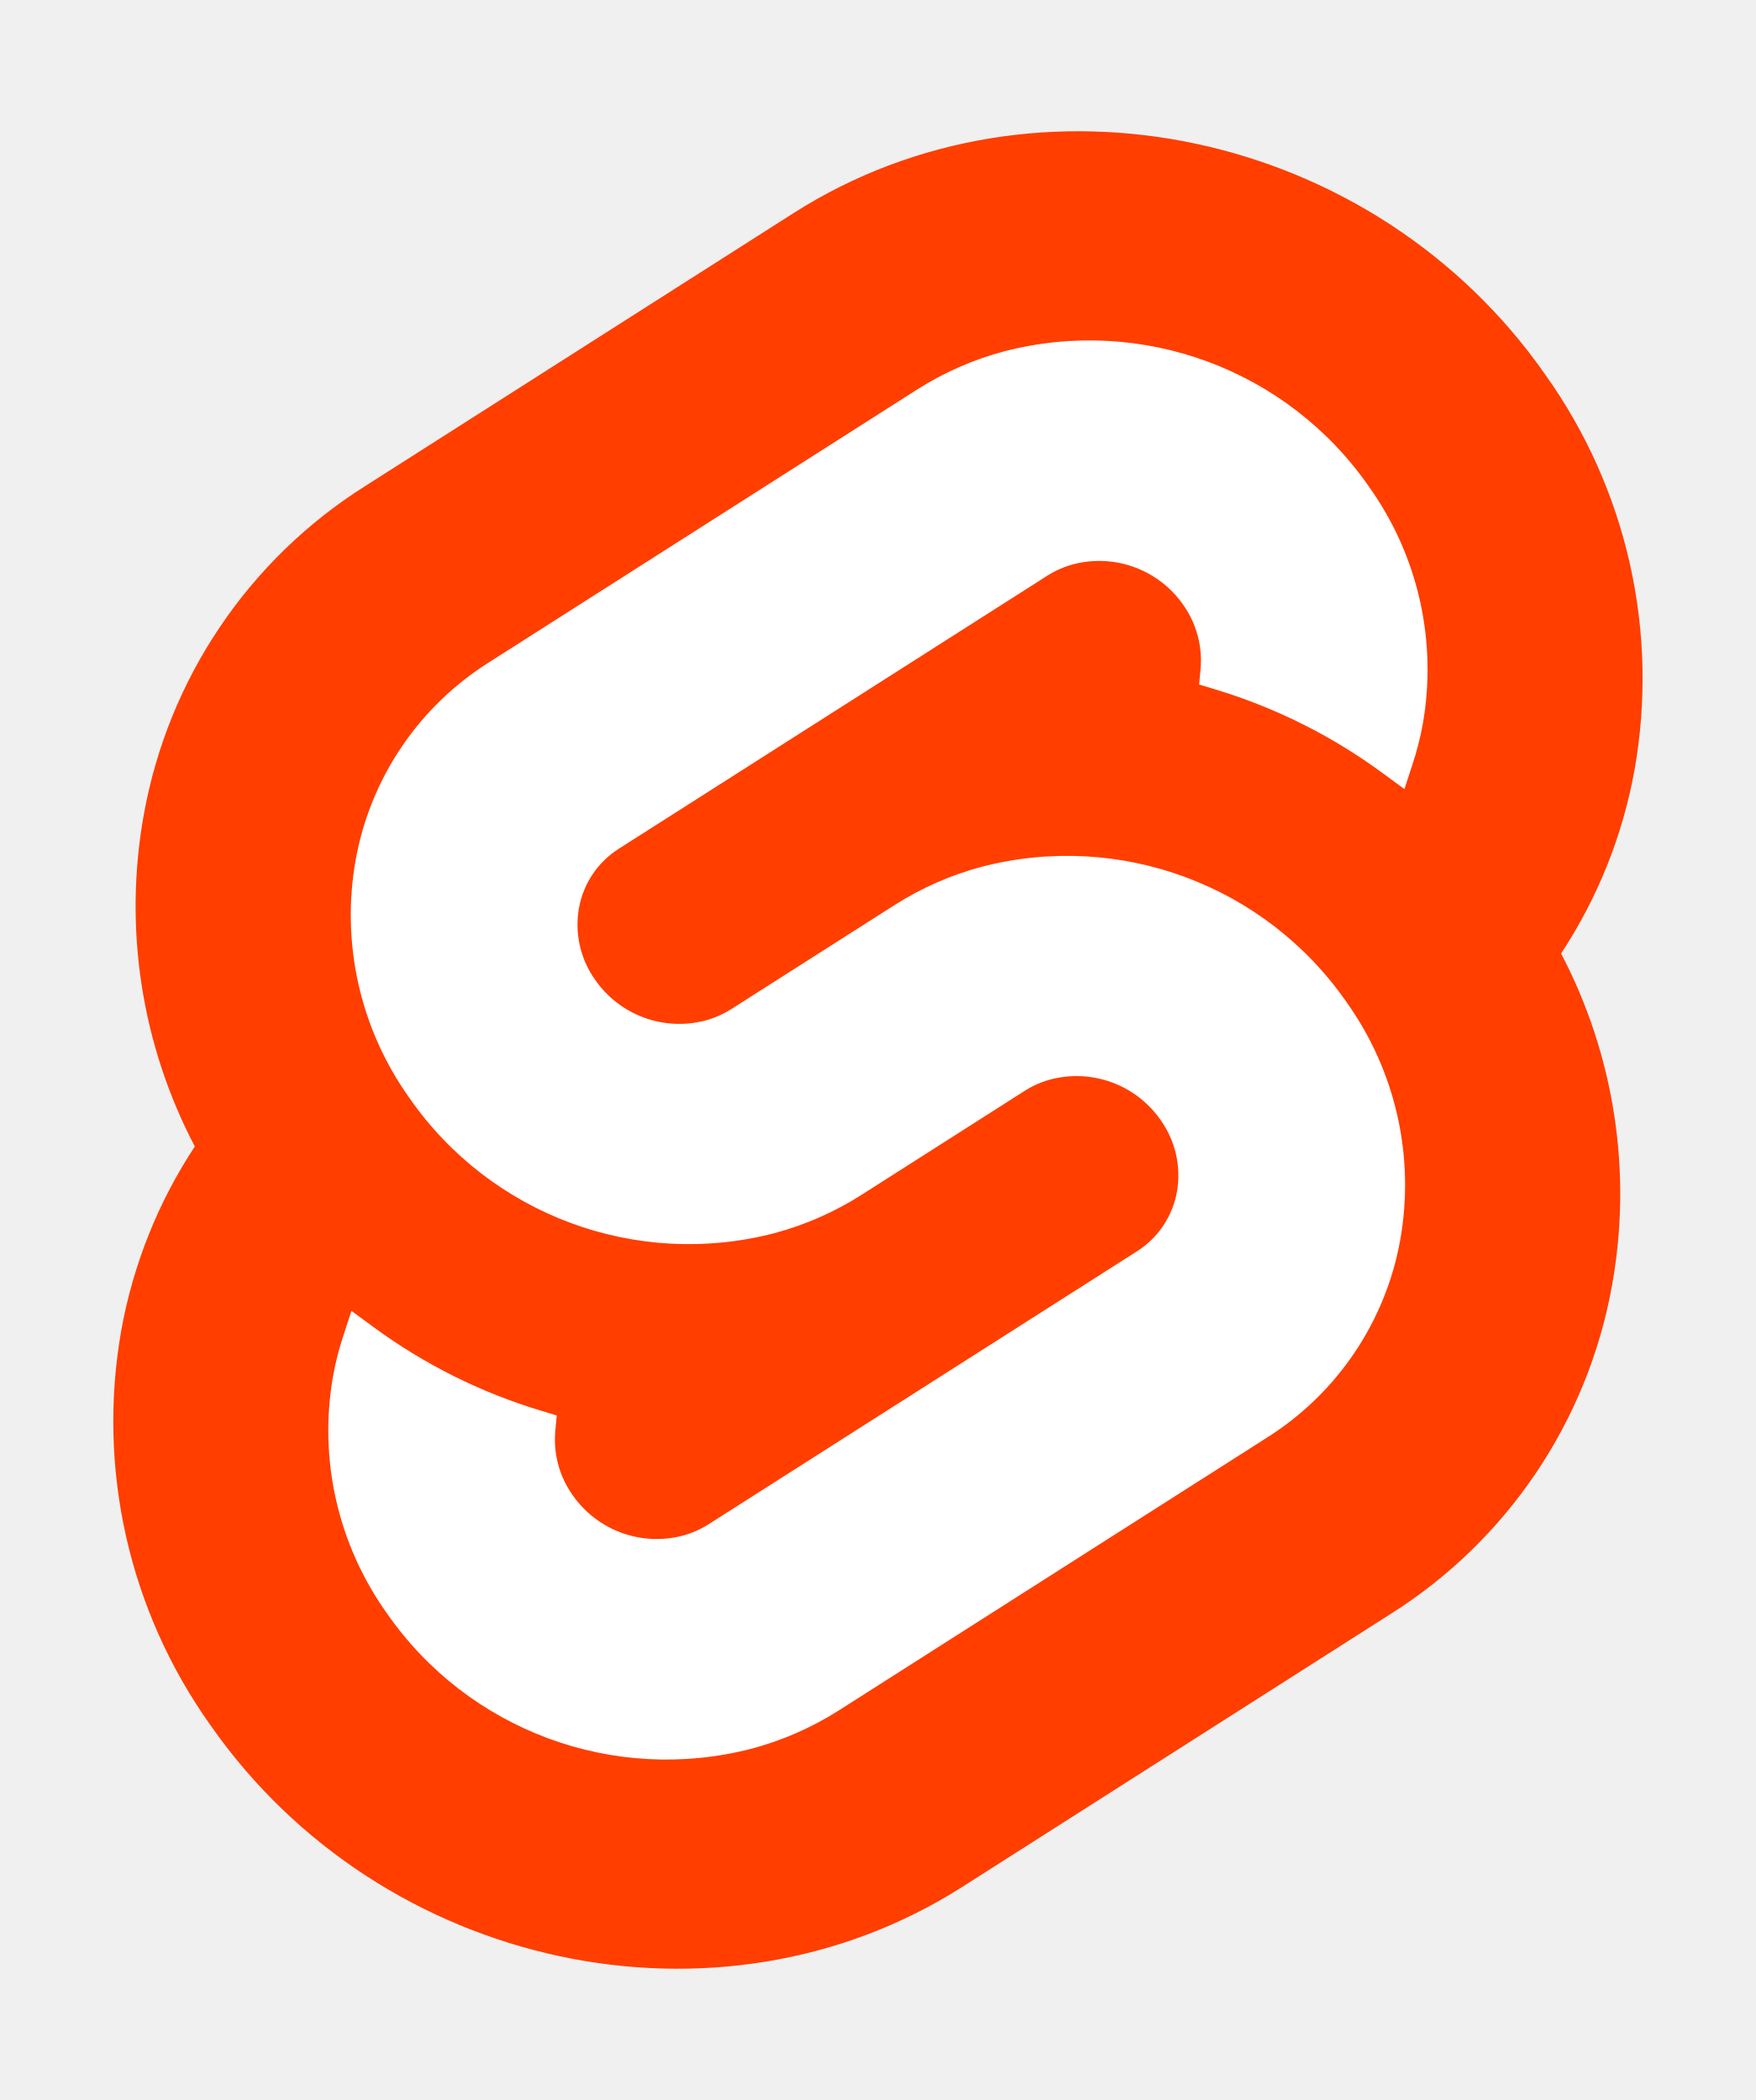
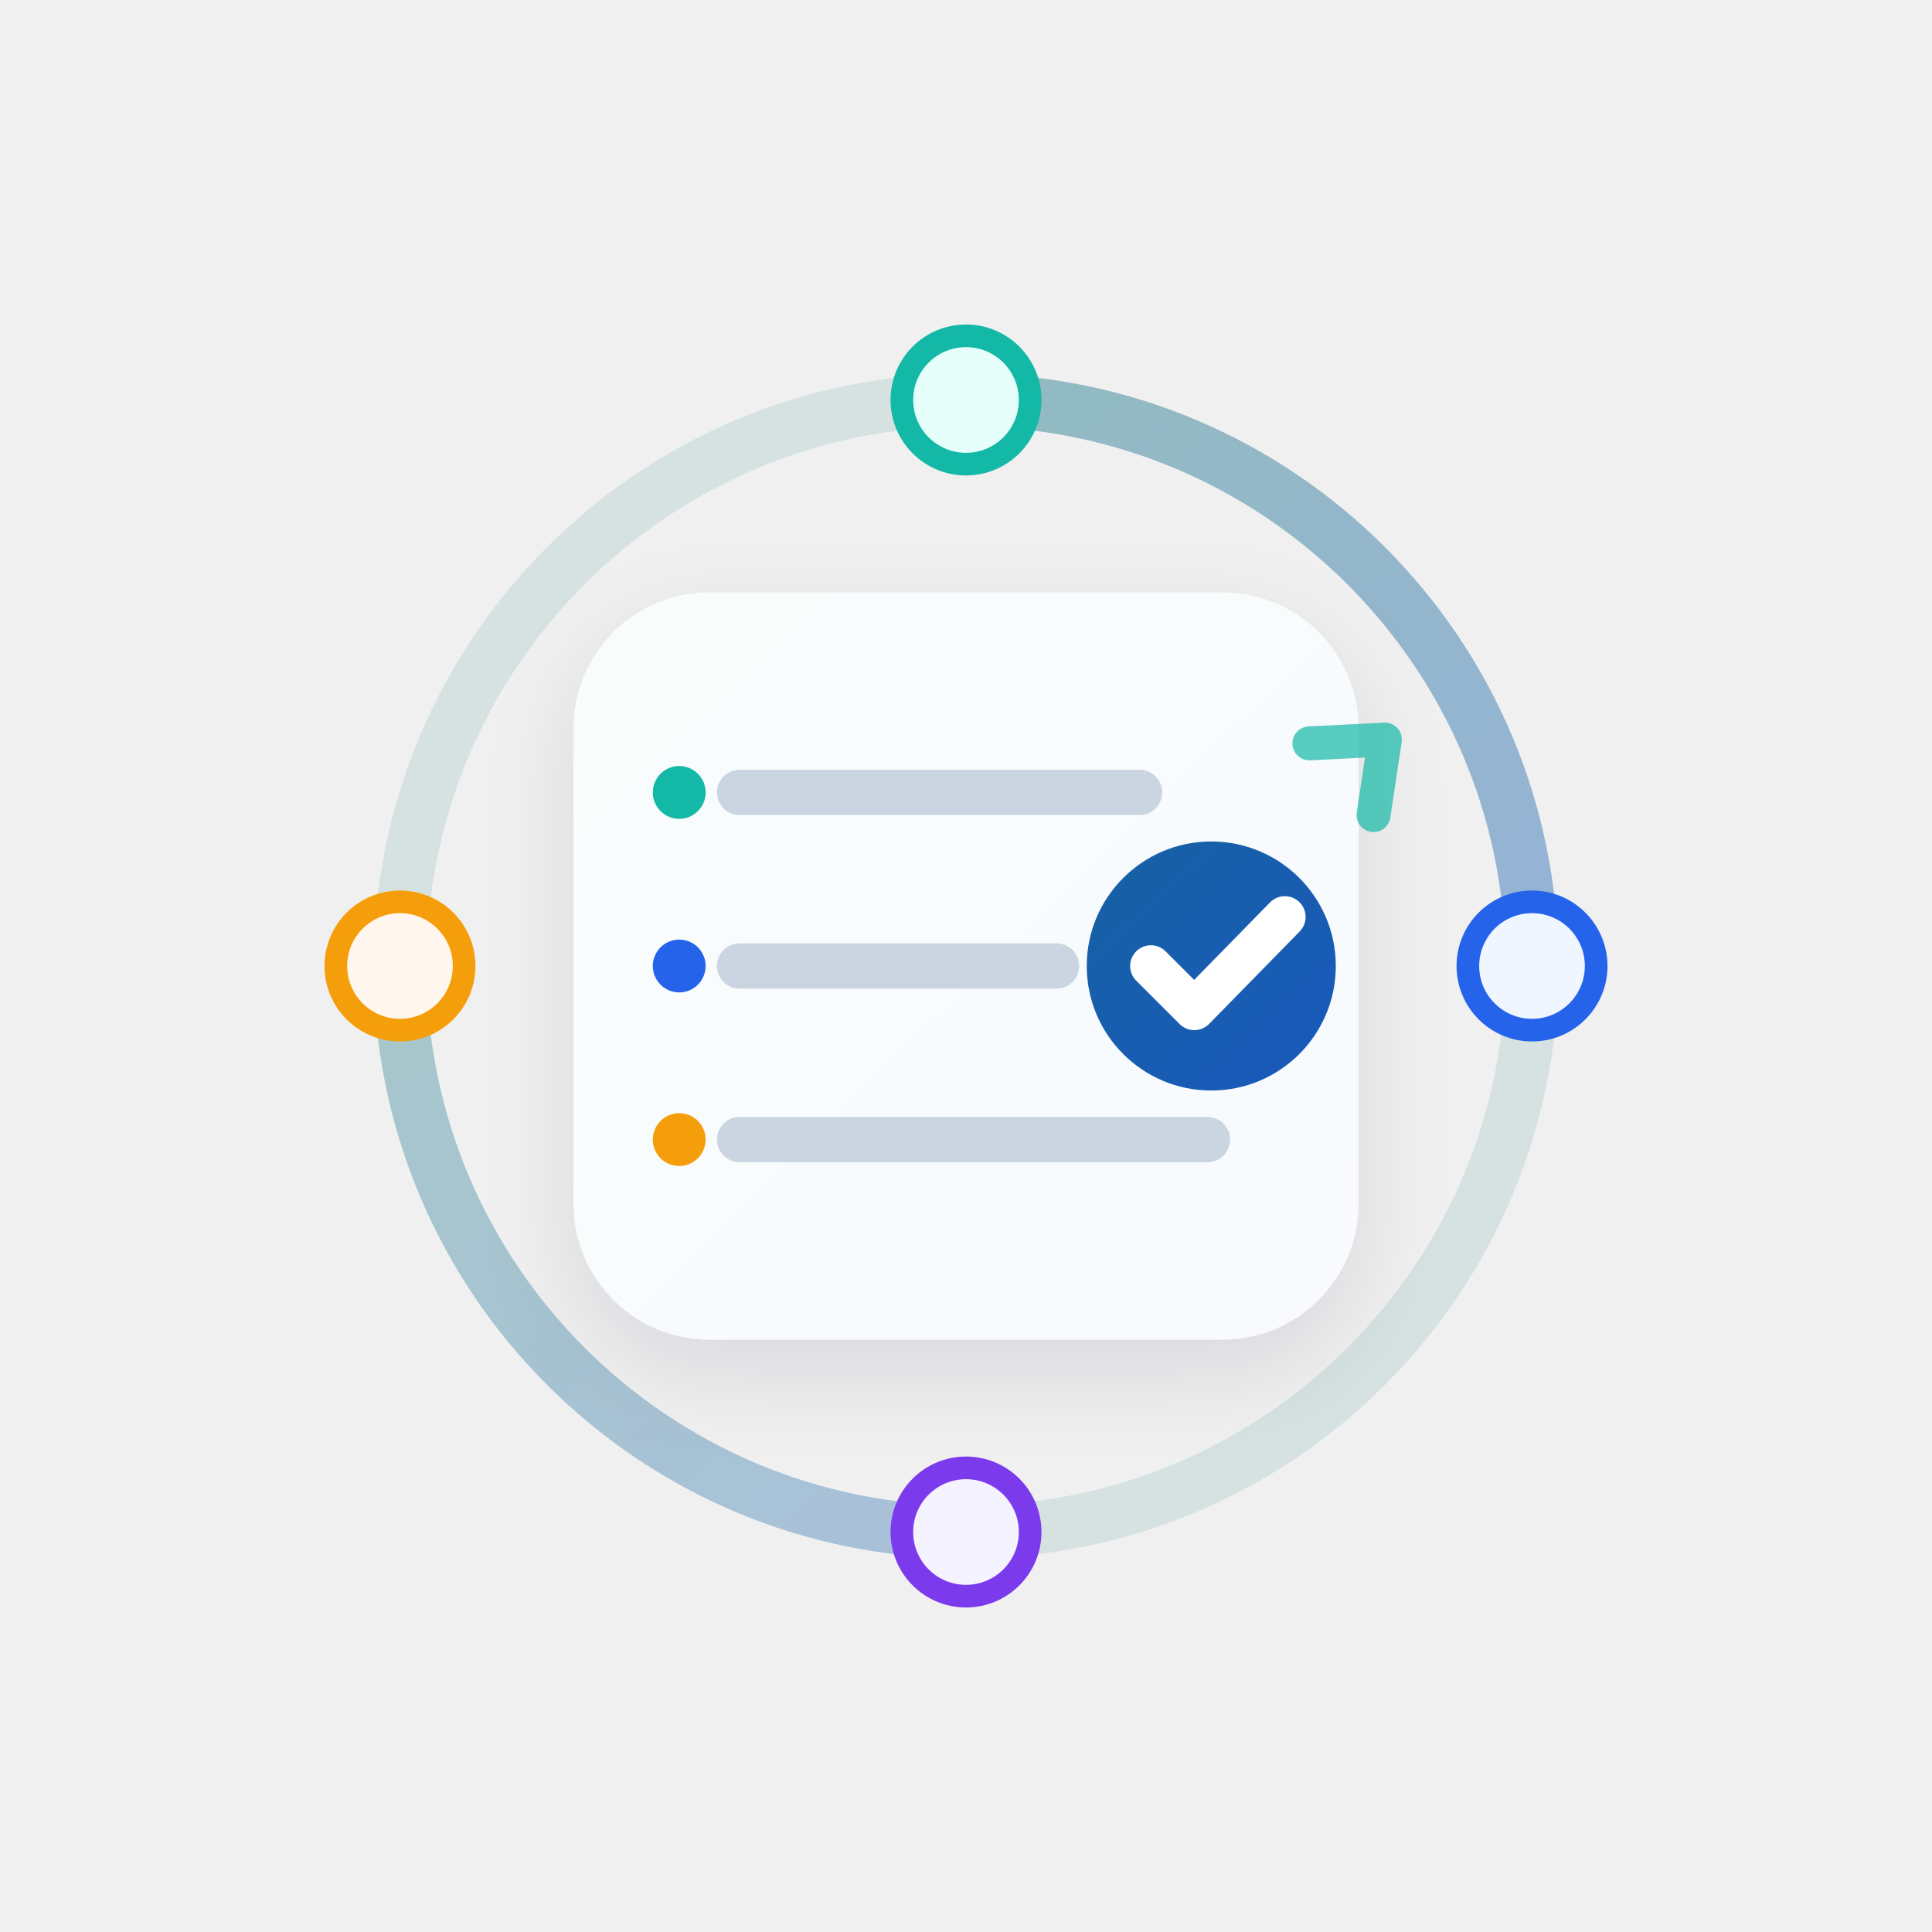
- <svg xmlns="http://www.w3.org/2000/svg" width="107" height="128" viewBox="0 0 107 128">
-   <path d="M94.157 22.819c-10.4-14.885-30.94-19.297-45.792-9.835L22.282 29.608A29.92 29.92 0 0 0 8.764 49.65a31.5 31.5 0 0 0 3.108 20.231 30 30 0 0 0-4.477 11.183 31.9 31.9 0 0 0 5.448 24.116c10.402 14.887 30.942 19.297 45.791 9.835l26.083-16.624A29.92 29.92 0 0 0 98.235 78.35a31.53 31.53 0 0 0-3.105-20.232 30 30 0 0 0 4.474-11.182 31.88 31.88 0 0 0-5.447-24.116" style="fill:#ff3e00" />
-   <path d="M45.817 106.582a20.72 20.72 0 0 1-22.237-8.243 19.17 19.17 0 0 1-3.277-14.503 18 18 0 0 1 .624-2.435l.49-1.498 1.337.981a33.6 33.6 0 0 0 10.203 5.098l.97.294-.09.968a5.85 5.85 0 0 0 1.052 3.878 6.24 6.24 0 0 0 6.695 2.485 5.8 5.8 0 0 0 1.603-.704L69.27 76.28a5.43 5.43 0 0 0 2.45-3.631 5.8 5.8 0 0 0-.987-4.371 6.24 6.24 0 0 0-6.698-2.487 5.7 5.7 0 0 0-1.6.704l-9.953 6.345a19 19 0 0 1-5.296 2.326 20.72 20.72 0 0 1-22.237-8.243 19.17 19.17 0 0 1-3.277-14.502 17.99 17.99 0 0 1 8.13-12.052l26.081-16.623a19 19 0 0 1 5.3-2.329 20.72 20.72 0 0 1 22.237 8.243 19.17 19.17 0 0 1 3.277 14.503 18 18 0 0 1-.624 2.435l-.49 1.498-1.337-.98a33.6 33.6 0 0 0-10.203-5.1l-.97-.294.09-.968a5.86 5.86 0 0 0-1.052-3.878 6.24 6.24 0 0 0-6.696-2.485 5.8 5.8 0 0 0-1.602.704L37.73 51.72a5.42 5.42 0 0 0-2.449 3.63 5.79 5.79 0 0 0 .986 4.372 6.24 6.24 0 0 0 6.698 2.486 5.8 5.8 0 0 0 1.602-.704l9.952-6.342a19 19 0 0 1 5.295-2.328 20.72 20.72 0 0 1 22.237 8.242 19.17 19.17 0 0 1 3.277 14.503 18 18 0 0 1-8.13 12.053l-26.081 16.622a19 19 0 0 1-5.3 2.328" style="fill:#fff" />
+ <svg xmlns="http://www.w3.org/2000/svg" viewBox="0 0 1024 1024" role="img" aria-labelledby="title desc">
+   <defs>
+     <linearGradient id="primary" x1="260" y1="240" x2="760" y2="780" gradientUnits="userSpaceOnUse">
+       <stop offset="0" stop-color="#0F766E" />
+       <stop offset="1" stop-color="#1D4ED8" />
+     </linearGradient>
+     <linearGradient id="accent" x1="340" y1="330" x2="720" y2="720" gradientUnits="userSpaceOnUse">
+       <stop offset="0" stop-color="#14B8A6" />
+       <stop offset="1" stop-color="#2563EB" />
+     </linearGradient>
+     <filter id="softShadow" x="-20%" y="-20%" width="140%" height="140%">
+       <feDropShadow dx="0" dy="18" stdDeviation="24" flood-color="#0F172A" flood-opacity="0.10" />
+     </filter>
+   </defs>
+   <circle cx="512" cy="512" r="300" fill="none" stroke="#0F766E" stroke-opacity="0.12" stroke-width="28" />
+   <path d="M512 212A300 300 0 0 1 812 512" fill="none" stroke="url(#primary)" stroke-width="28" stroke-linecap="round" opacity="0.34" />
+   <path d="M512 812A300 300 0 0 1 212 512" fill="none" stroke="url(#primary)" stroke-width="28" stroke-linecap="round" opacity="0.24" />
+   <circle cx="512" cy="212" r="34" fill="#E6FFFB" stroke="#14B8A6" stroke-width="12" />
+   <circle cx="812" cy="512" r="34" fill="#EFF6FF" stroke="#2563EB" stroke-width="12" />
+   <circle cx="512" cy="812" r="34" fill="#F5F3FF" stroke="#7C3AED" stroke-width="12" />
+   <circle cx="212" cy="512" r="34" fill="#FFF7ED" stroke="#F59E0B" stroke-width="12" />
+   <g filter="url(#softShadow)">
+     <rect x="304" y="314" width="416" height="396" rx="72" fill="#FFFFFF" />
+     <rect x="304" y="314" width="416" height="396" rx="72" fill="url(#accent)" opacity="0.035" />
+   </g>
+   <g stroke-linecap="round" stroke-width="24">
+     <path d="M392 420H604" stroke="#CBD5E1" />
+     <path d="M392 512H560" stroke="#CBD5E1" />
+     <path d="M392 604H640" stroke="#CBD5E1" />
+   </g>
+   <circle cx="360" cy="420" r="14" fill="#14B8A6" />
+   <circle cx="360" cy="512" r="14" fill="#2563EB" />
+   <circle cx="360" cy="604" r="14" fill="#F59E0B" />
+   <circle cx="642" cy="512" r="66" fill="url(#primary)" />
+   <path d="M610 512L633 535L681 486" fill="none" stroke="#FFFFFF" stroke-width="22" stroke-linecap="round" stroke-linejoin="round" />
+   <path d="M694 394L734 392L728 432" fill="none" stroke="#14B8A6" stroke-width="18" stroke-linecap="round" stroke-linejoin="round" opacity="0.7" />
</svg>
